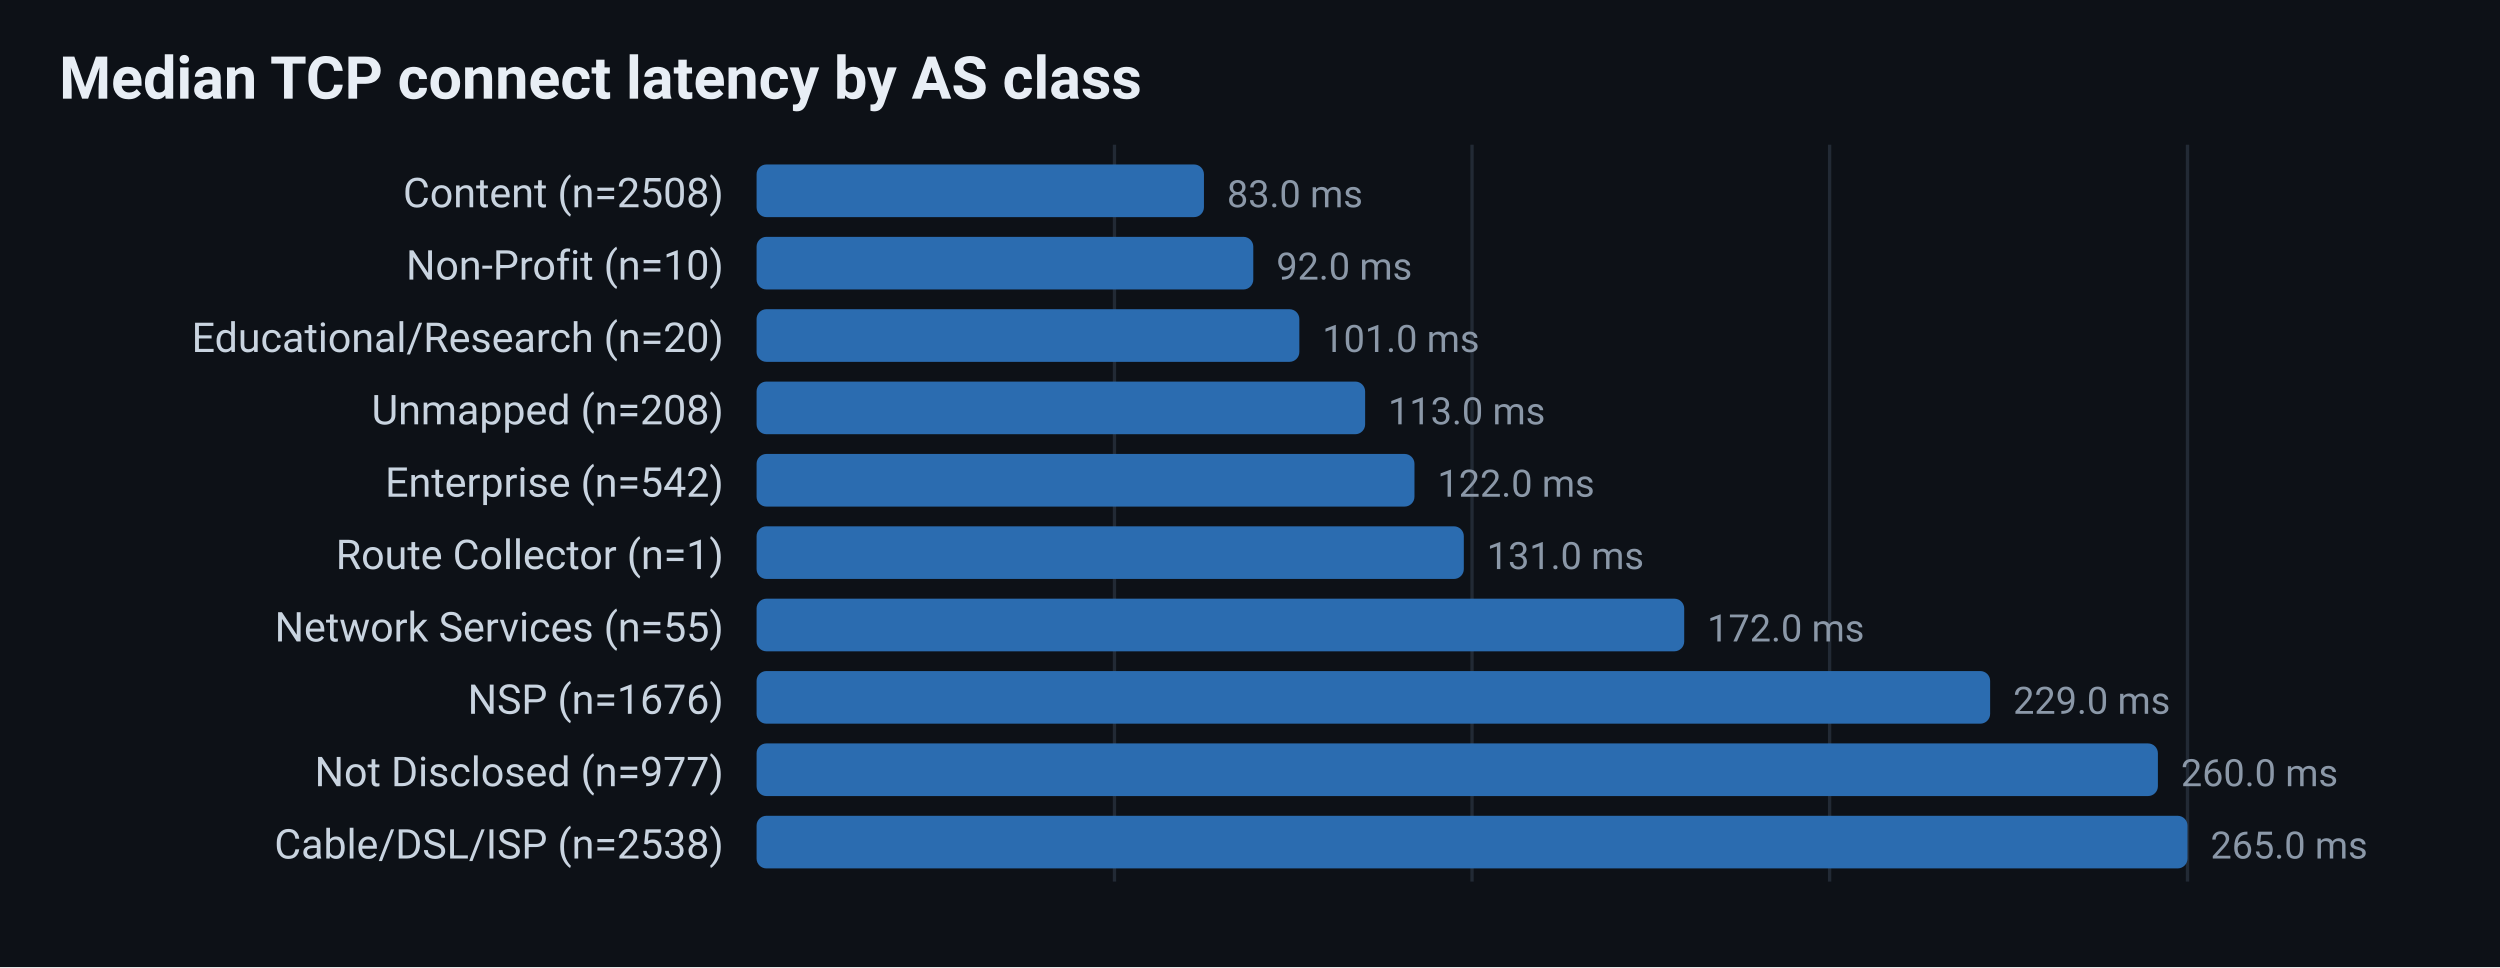
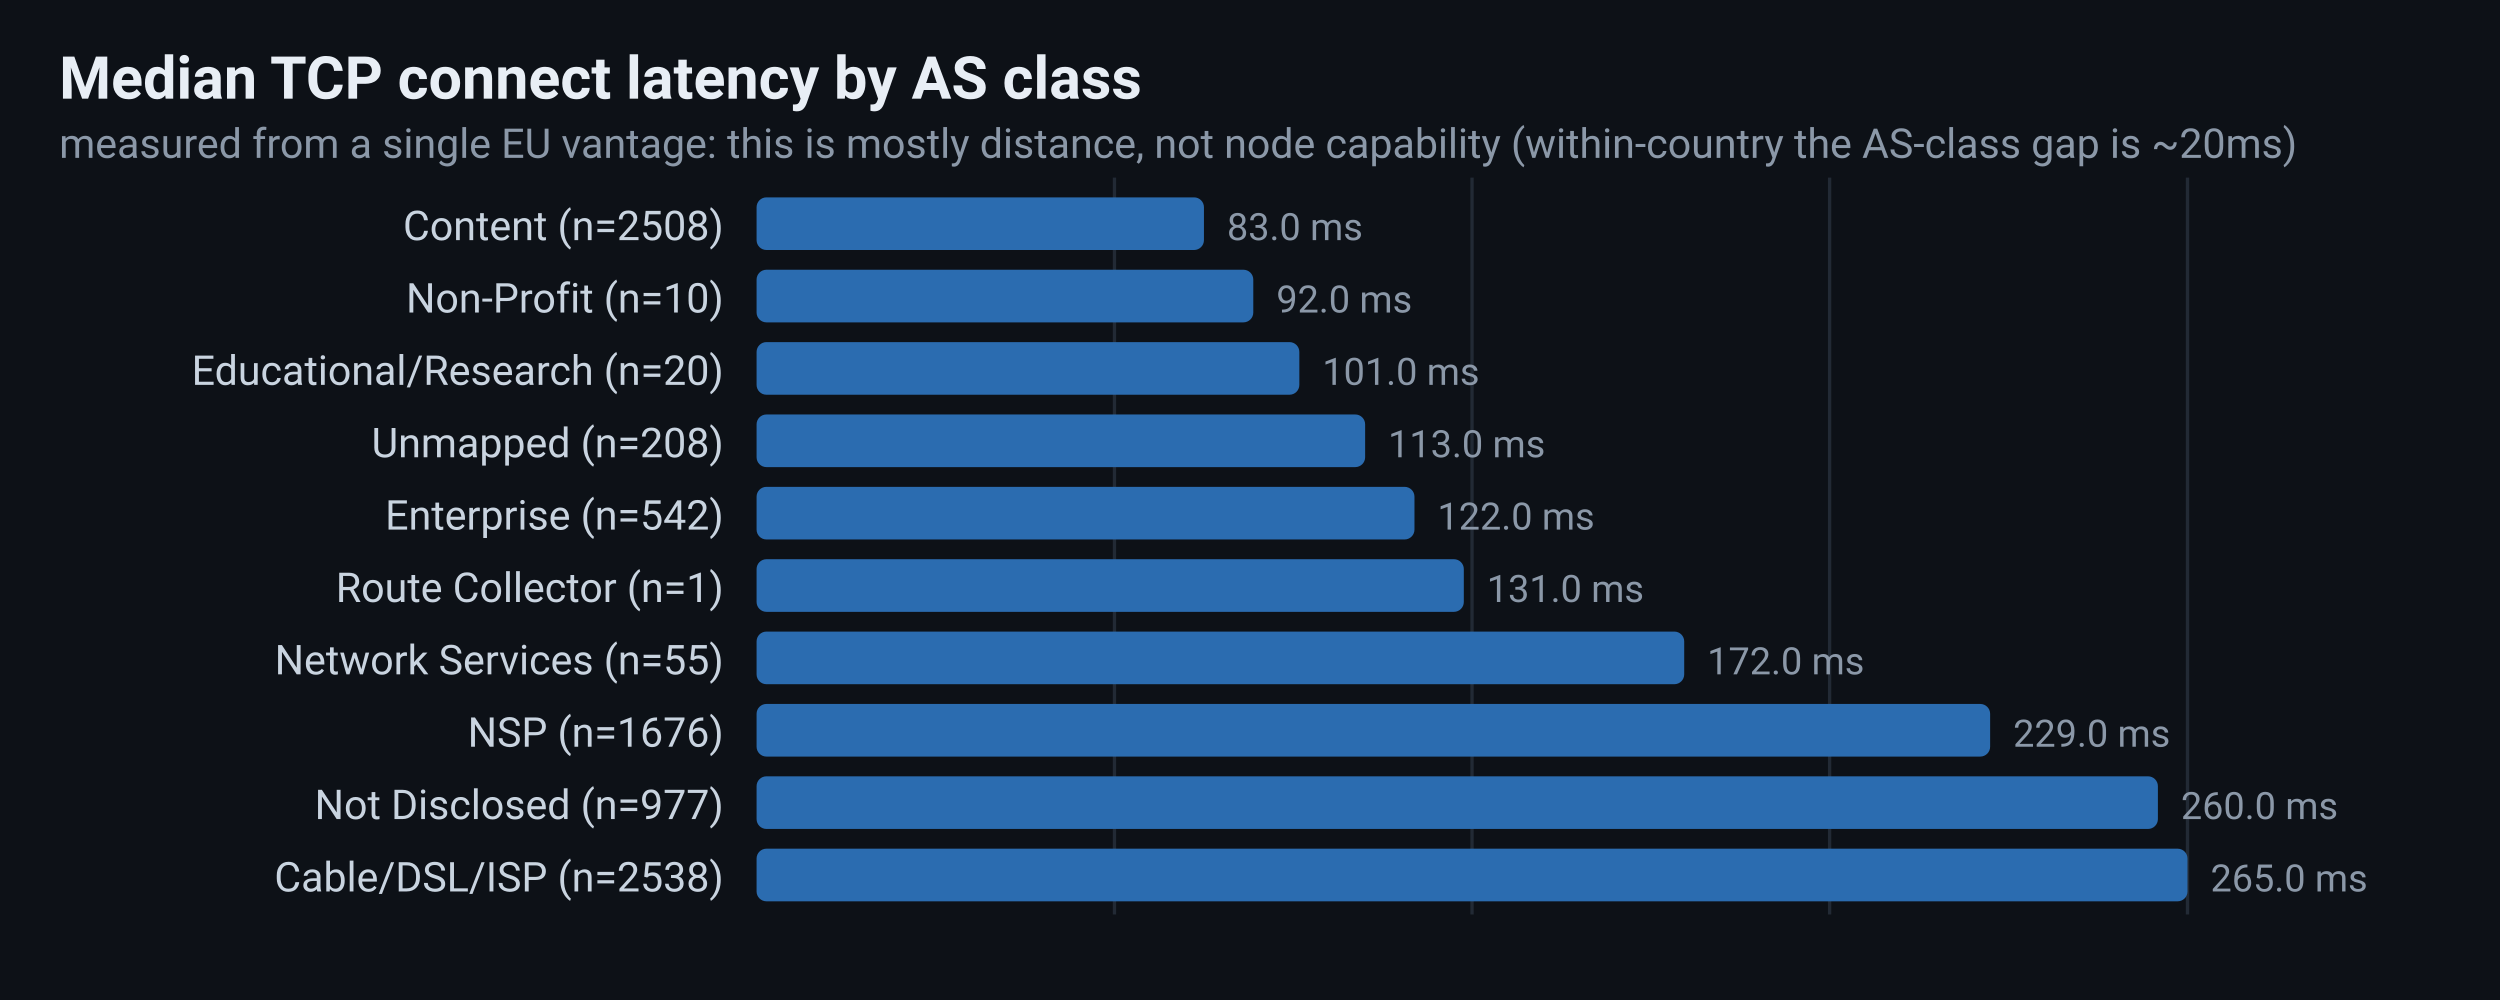
- <svg xmlns="http://www.w3.org/2000/svg" width="760" height="294" font-family="system-ui,-apple-system,Segoe UI,Roboto,sans-serif">
-   <rect width="760" height="294" fill="#0d1117" />
+ <svg xmlns="http://www.w3.org/2000/svg" width="760" height="304" font-family="system-ui,-apple-system,Segoe UI,Roboto,sans-serif">
+   <rect width="760" height="304" fill="#0d1117" />
  <text x="18" y="30" font-size="18" font-weight="600" fill="#e8eef5">Median TCP connect latency by AS class</text>
-   <line x1="338.8" y1="44" x2="338.8" y2="268" stroke="#222a35" stroke-width="1" />
-   <line x1="447.5" y1="44" x2="447.5" y2="268" stroke="#222a35" stroke-width="1" />
-   <line x1="556.2" y1="44" x2="556.2" y2="268" stroke="#222a35" stroke-width="1" />
-   <line x1="665.0" y1="44" x2="665.0" y2="268" stroke="#222a35" stroke-width="1" />
-   <text x="220" y="63" font-size="12.5" fill="#c9d4e0" text-anchor="end">Content (n=2508)</text>
-   <rect x="230" y="50" width="136" height="16" fill="#2b6cb0" rx="3" />
-   <text x="373" y="63" font-size="11.5" fill="#8b98a8">83.0 ms</text>
-   <text x="220" y="85" font-size="12.5" fill="#c9d4e0" text-anchor="end">Non-Profit (n=10)</text>
-   <rect x="230" y="72" width="151" height="16" fill="#2b6cb0" rx="3" />
-   <text x="388" y="85" font-size="11.5" fill="#8b98a8">92.0 ms</text>
-   <text x="220" y="107" font-size="12.5" fill="#c9d4e0" text-anchor="end">Educational/Research (n=20)</text>
-   <rect x="230" y="94" width="165" height="16" fill="#2b6cb0" rx="3" />
-   <text x="402" y="107" font-size="11.5" fill="#8b98a8">101.0 ms</text>
-   <text x="220" y="129" font-size="12.5" fill="#c9d4e0" text-anchor="end">Unmapped (n=208)</text>
-   <rect x="230" y="116" width="185" height="16" fill="#2b6cb0" rx="3" />
-   <text x="422" y="129" font-size="11.5" fill="#8b98a8">113.0 ms</text>
-   <text x="220" y="151" font-size="12.5" fill="#c9d4e0" text-anchor="end">Enterprise (n=542)</text>
-   <rect x="230" y="138" width="200" height="16" fill="#2b6cb0" rx="3" />
-   <text x="437" y="151" font-size="11.5" fill="#8b98a8">122.0 ms</text>
-   <text x="220" y="173" font-size="12.5" fill="#c9d4e0" text-anchor="end">Route Collector (n=1)</text>
-   <rect x="230" y="160" width="215" height="16" fill="#2b6cb0" rx="3" />
-   <text x="452" y="173" font-size="11.5" fill="#8b98a8">131.0 ms</text>
-   <text x="220" y="195" font-size="12.5" fill="#c9d4e0" text-anchor="end">Network Services (n=55)</text>
-   <rect x="230" y="182" width="282" height="16" fill="#2b6cb0" rx="3" />
-   <text x="519" y="195" font-size="11.5" fill="#8b98a8">172.0 ms</text>
-   <text x="220" y="217" font-size="12.5" fill="#c9d4e0" text-anchor="end">NSP (n=1676)</text>
-   <rect x="230" y="204" width="375" height="16" fill="#2b6cb0" rx="3" />
-   <text x="612" y="217" font-size="11.5" fill="#8b98a8">229.0 ms</text>
-   <text x="220" y="239" font-size="12.5" fill="#c9d4e0" text-anchor="end">Not Disclosed (n=977)</text>
-   <rect x="230" y="226" width="426" height="16" fill="#2b6cb0" rx="3" />
-   <text x="663" y="239" font-size="11.5" fill="#8b98a8">260.0 ms</text>
-   <text x="220" y="261" font-size="12.5" fill="#c9d4e0" text-anchor="end">Cable/DSL/ISP (n=2538)</text>
-   <rect x="230" y="248" width="435" height="16" fill="#2b6cb0" rx="3" />
-   <text x="672" y="261" font-size="11.5" fill="#8b98a8">265.0 ms</text>
+   <text x="18" y="48" font-size="12.5" fill="#8b98a8">measured from a single EU vantage: this is mostly distance, not node capability (within-country the AS-class gap is ~20ms)</text>
+   <line x1="338.8" y1="54" x2="338.8" y2="278" stroke="#222a35" stroke-width="1" />
+   <line x1="447.5" y1="54" x2="447.5" y2="278" stroke="#222a35" stroke-width="1" />
+   <line x1="556.2" y1="54" x2="556.2" y2="278" stroke="#222a35" stroke-width="1" />
+   <line x1="665.0" y1="54" x2="665.0" y2="278" stroke="#222a35" stroke-width="1" />
+   <text x="220" y="73" font-size="12.5" fill="#c9d4e0" text-anchor="end">Content (n=2508)</text>
+   <rect x="230" y="60" width="136" height="16" fill="#2b6cb0" rx="3" />
+   <text x="373" y="73" font-size="11.5" fill="#8b98a8">83.0 ms</text>
+   <text x="220" y="95" font-size="12.5" fill="#c9d4e0" text-anchor="end">Non-Profit (n=10)</text>
+   <rect x="230" y="82" width="151" height="16" fill="#2b6cb0" rx="3" />
+   <text x="388" y="95" font-size="11.5" fill="#8b98a8">92.0 ms</text>
+   <text x="220" y="117" font-size="12.5" fill="#c9d4e0" text-anchor="end">Educational/Research (n=20)</text>
+   <rect x="230" y="104" width="165" height="16" fill="#2b6cb0" rx="3" />
+   <text x="402" y="117" font-size="11.5" fill="#8b98a8">101.0 ms</text>
+   <text x="220" y="139" font-size="12.5" fill="#c9d4e0" text-anchor="end">Unmapped (n=208)</text>
+   <rect x="230" y="126" width="185" height="16" fill="#2b6cb0" rx="3" />
+   <text x="422" y="139" font-size="11.5" fill="#8b98a8">113.0 ms</text>
+   <text x="220" y="161" font-size="12.5" fill="#c9d4e0" text-anchor="end">Enterprise (n=542)</text>
+   <rect x="230" y="148" width="200" height="16" fill="#2b6cb0" rx="3" />
+   <text x="437" y="161" font-size="11.5" fill="#8b98a8">122.0 ms</text>
+   <text x="220" y="183" font-size="12.5" fill="#c9d4e0" text-anchor="end">Route Collector (n=1)</text>
+   <rect x="230" y="170" width="215" height="16" fill="#2b6cb0" rx="3" />
+   <text x="452" y="183" font-size="11.5" fill="#8b98a8">131.0 ms</text>
+   <text x="220" y="205" font-size="12.5" fill="#c9d4e0" text-anchor="end">Network Services (n=55)</text>
+   <rect x="230" y="192" width="282" height="16" fill="#2b6cb0" rx="3" />
+   <text x="519" y="205" font-size="11.5" fill="#8b98a8">172.0 ms</text>
+   <text x="220" y="227" font-size="12.5" fill="#c9d4e0" text-anchor="end">NSP (n=1676)</text>
+   <rect x="230" y="214" width="375" height="16" fill="#2b6cb0" rx="3" />
+   <text x="612" y="227" font-size="11.5" fill="#8b98a8">229.0 ms</text>
+   <text x="220" y="249" font-size="12.5" fill="#c9d4e0" text-anchor="end">Not Disclosed (n=977)</text>
+   <rect x="230" y="236" width="426" height="16" fill="#2b6cb0" rx="3" />
+   <text x="663" y="249" font-size="11.5" fill="#8b98a8">260.0 ms</text>
+   <text x="220" y="271" font-size="12.5" fill="#c9d4e0" text-anchor="end">Cable/DSL/ISP (n=2538)</text>
+   <rect x="230" y="258" width="435" height="16" fill="#2b6cb0" rx="3" />
+   <text x="672" y="271" font-size="11.5" fill="#8b98a8">265.0 ms</text>
</svg>
